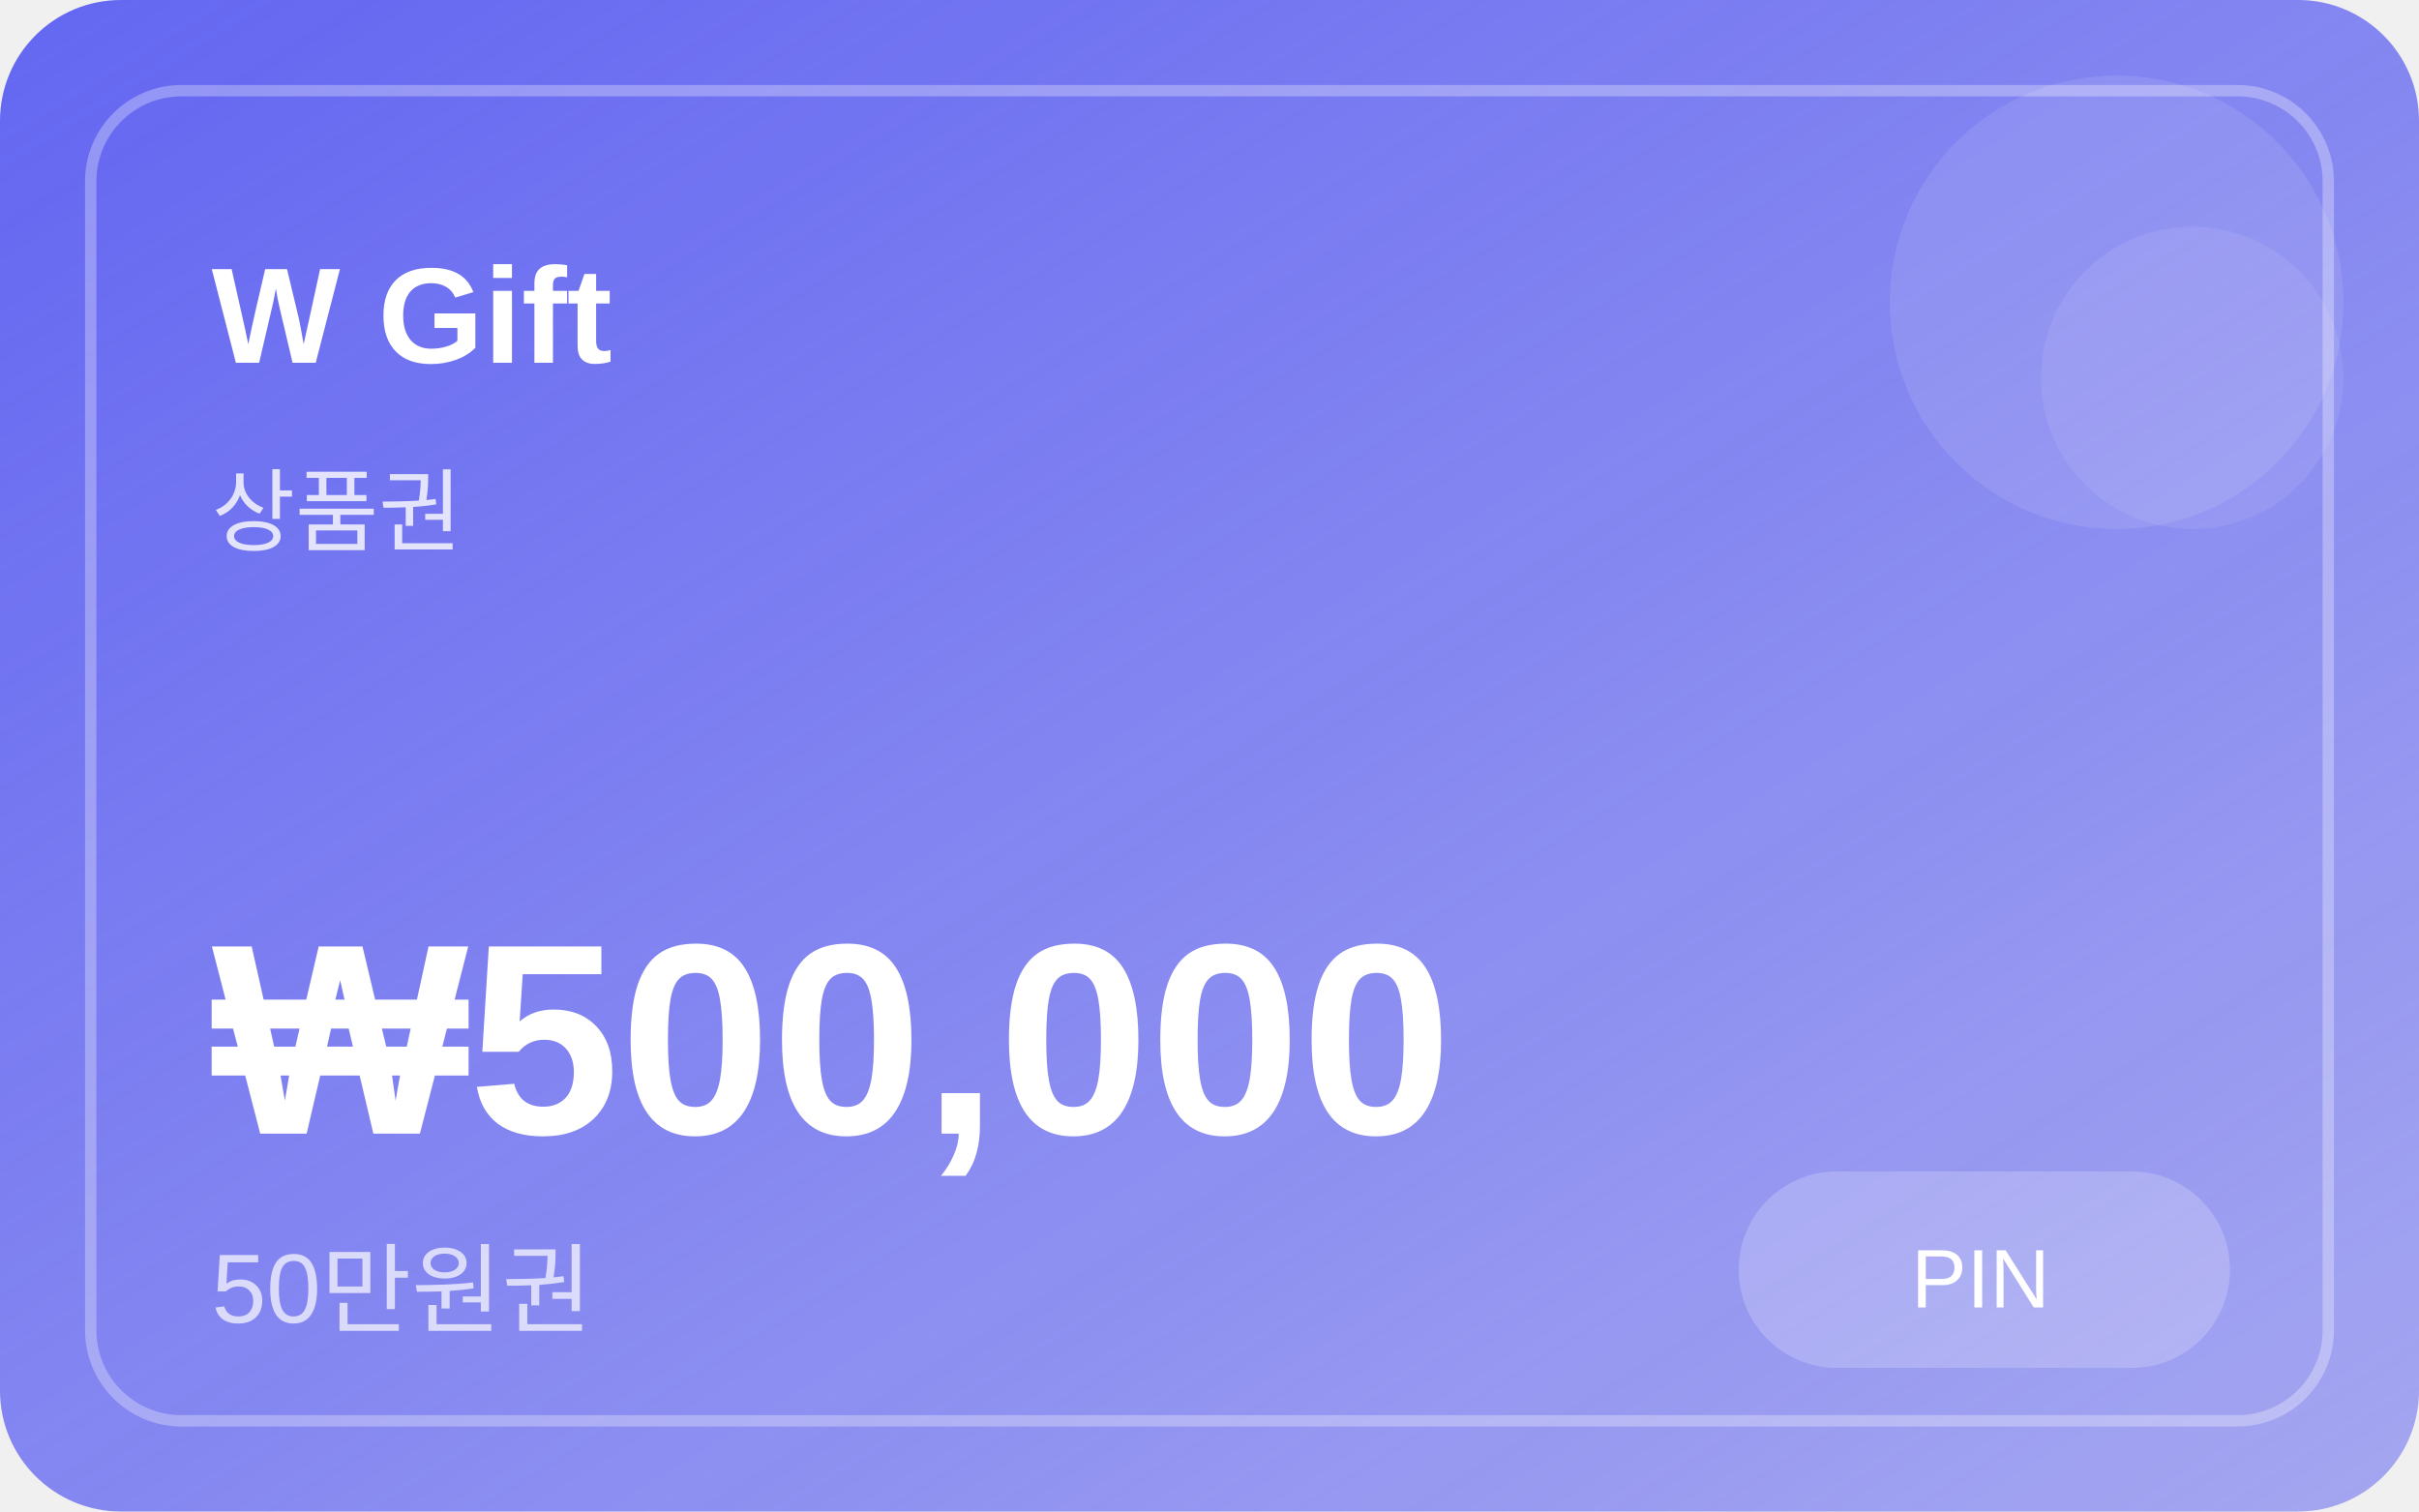
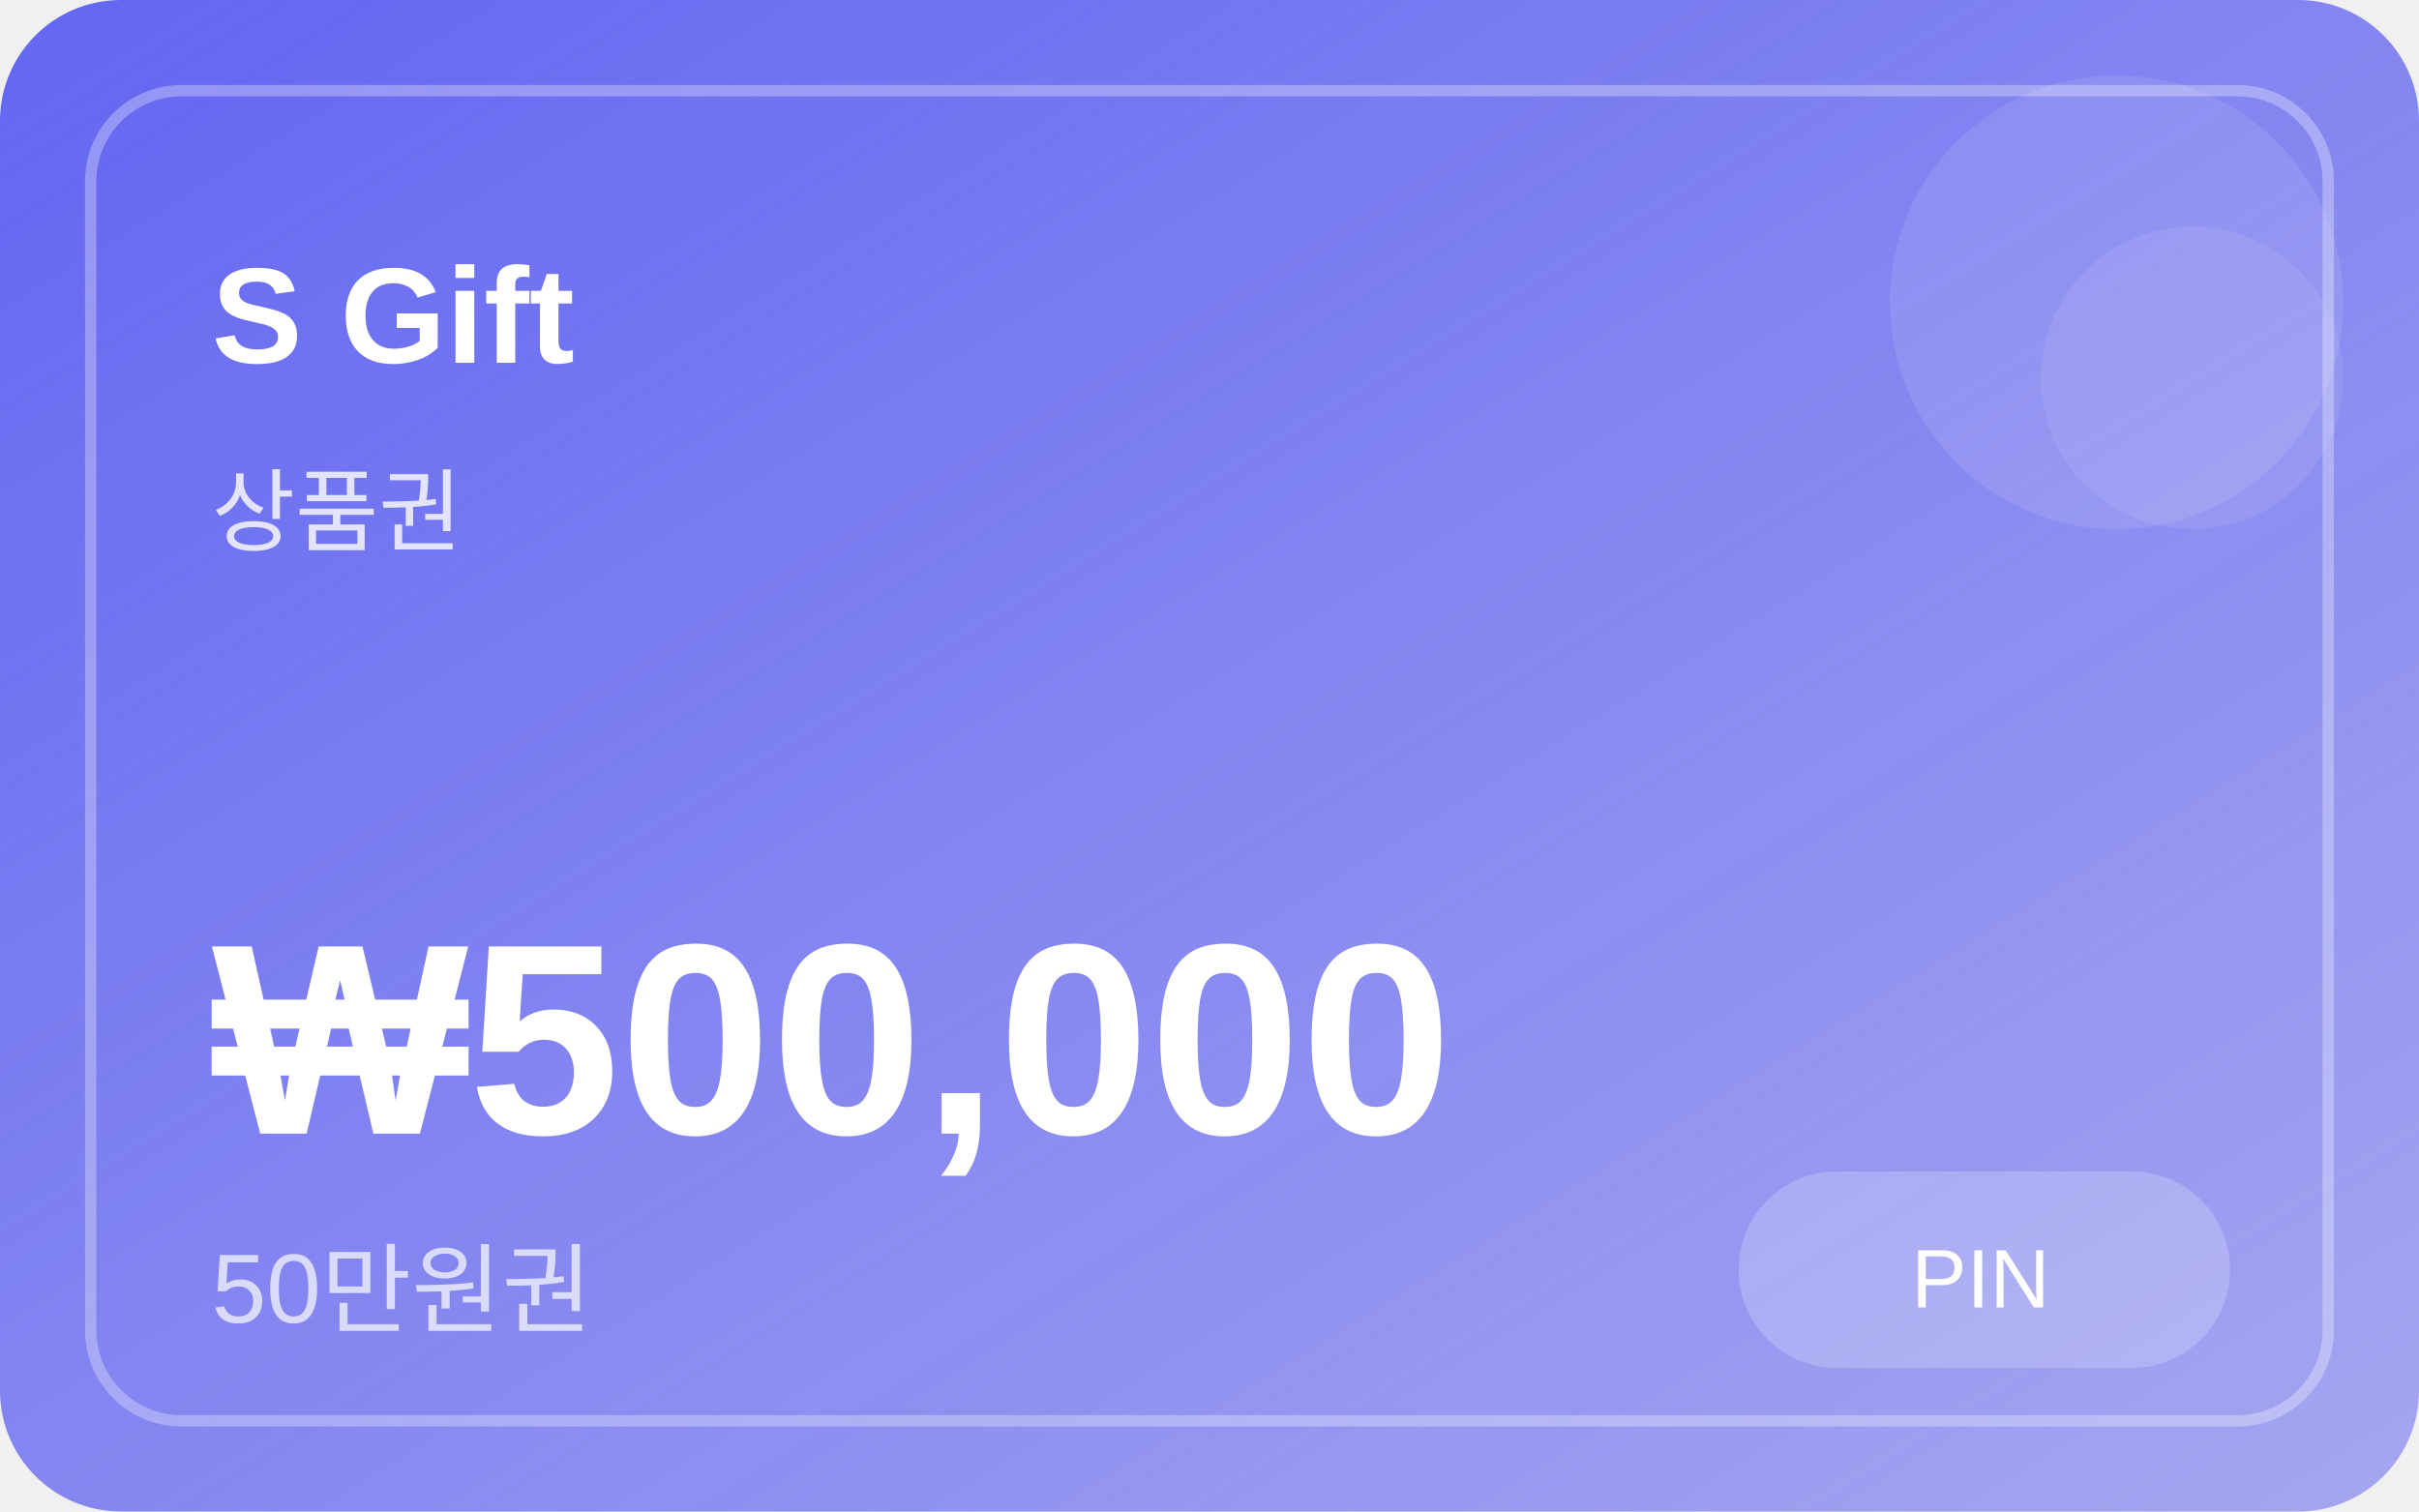
<svg xmlns="http://www.w3.org/2000/svg" viewBox="0 0 320 200" width="320" height="200">
  <defs>
    <linearGradient id="g" x1="0" y1="0" x2="1" y2="1">
      <stop offset="0%" stop-color="#6366F1" />
      <stop offset="100%" stop-color="#6366F188" />
    </linearGradient>
  </defs>
  <rect width="320" height="200" rx="16" fill="url(#g)" />
  <rect x="12" y="12" width="296" height="176" rx="12" fill="none" stroke="white" stroke-width="1.5" opacity="0.3" />
  <circle cx="280" cy="40" r="30" fill="white" opacity="0.1" />
  <circle cx="290" cy="50" r="20" fill="white" opacity="0.08" />
-   <text x="28" y="48" font-family="Arial,sans-serif" font-size="18" font-weight="bold" fill="white">W Gift</text>
+   <text x="28" y="48" font-family="Arial,sans-serif" font-size="18" font-weight="bold" fill="white">S Gift</text>
  <text x="28" y="72" font-family="Arial,sans-serif" font-size="12" fill="white" opacity="0.8">상품권</text>
  <text x="28" y="150" font-family="Arial,sans-serif" font-size="36" font-weight="bold" fill="white">₩500,000</text>
  <text x="28" y="175" font-family="Arial,sans-serif" font-size="13" fill="white" opacity="0.7">50만원권</text>
  <rect x="230" y="155" width="65" height="26" rx="13" fill="white" opacity="0.2" />
  <text x="262" y="173" text-anchor="middle" font-family="Arial,sans-serif" font-size="11" fill="white">PIN</text>
</svg>
